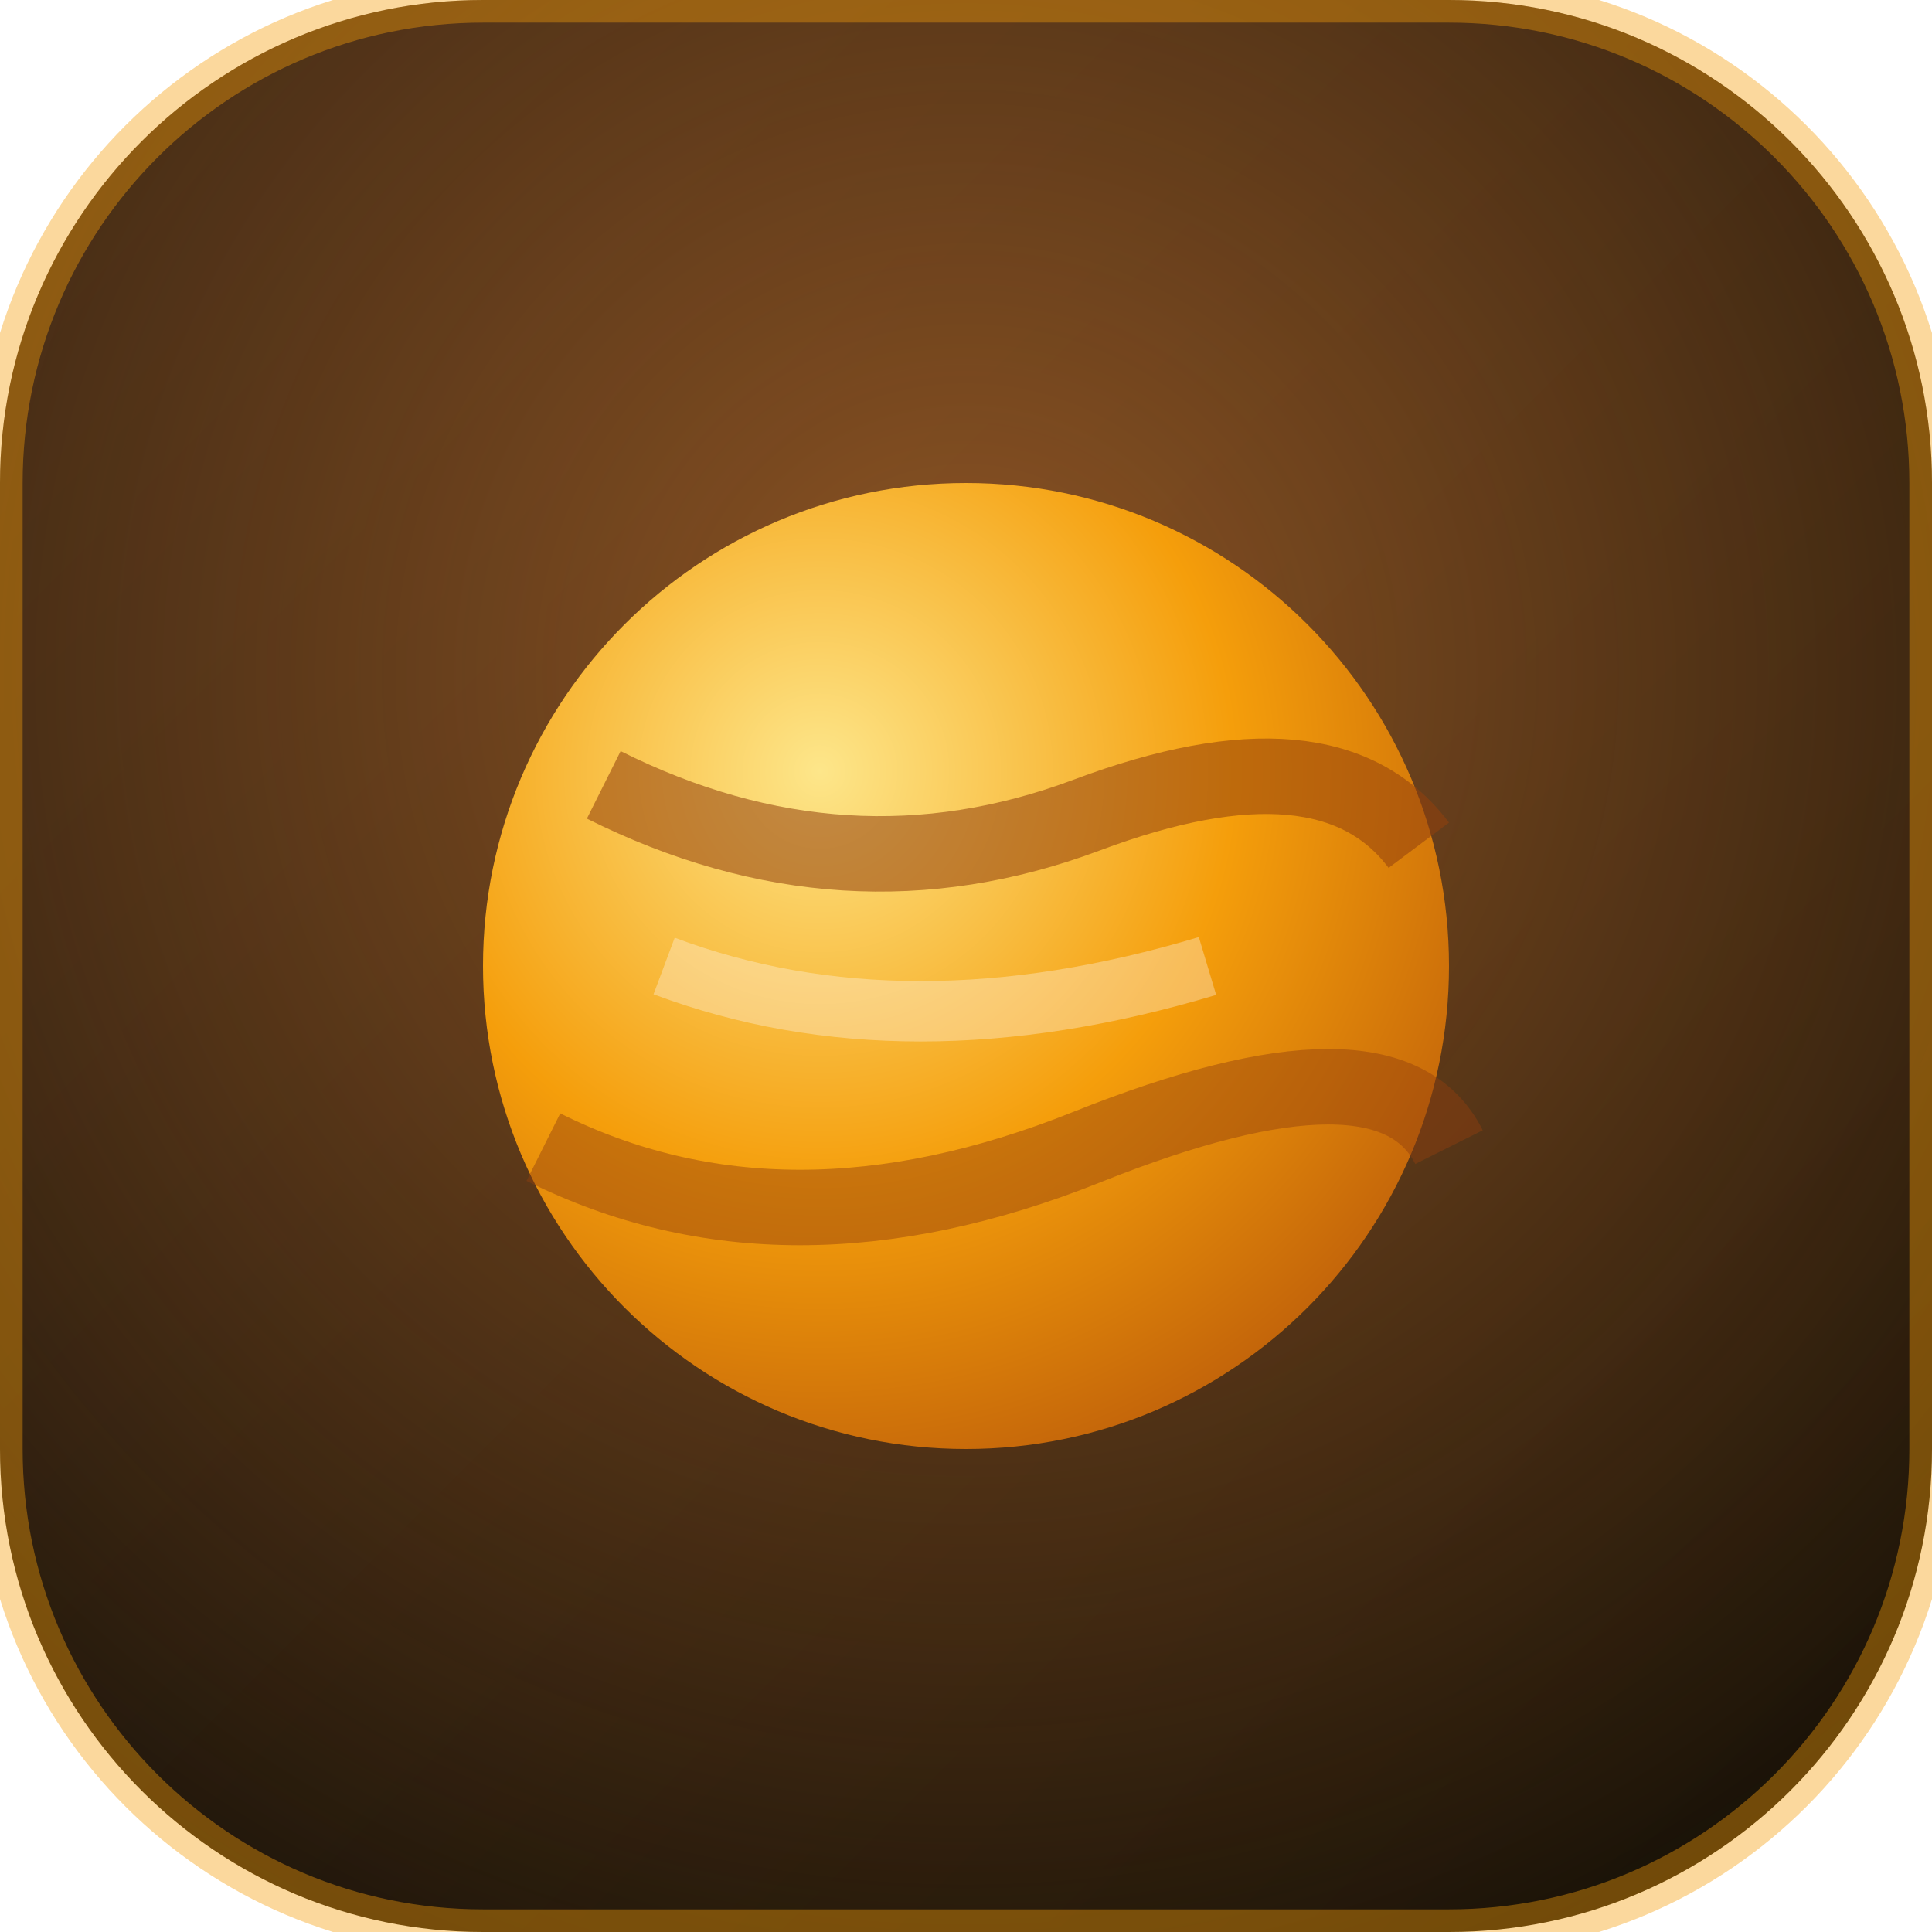
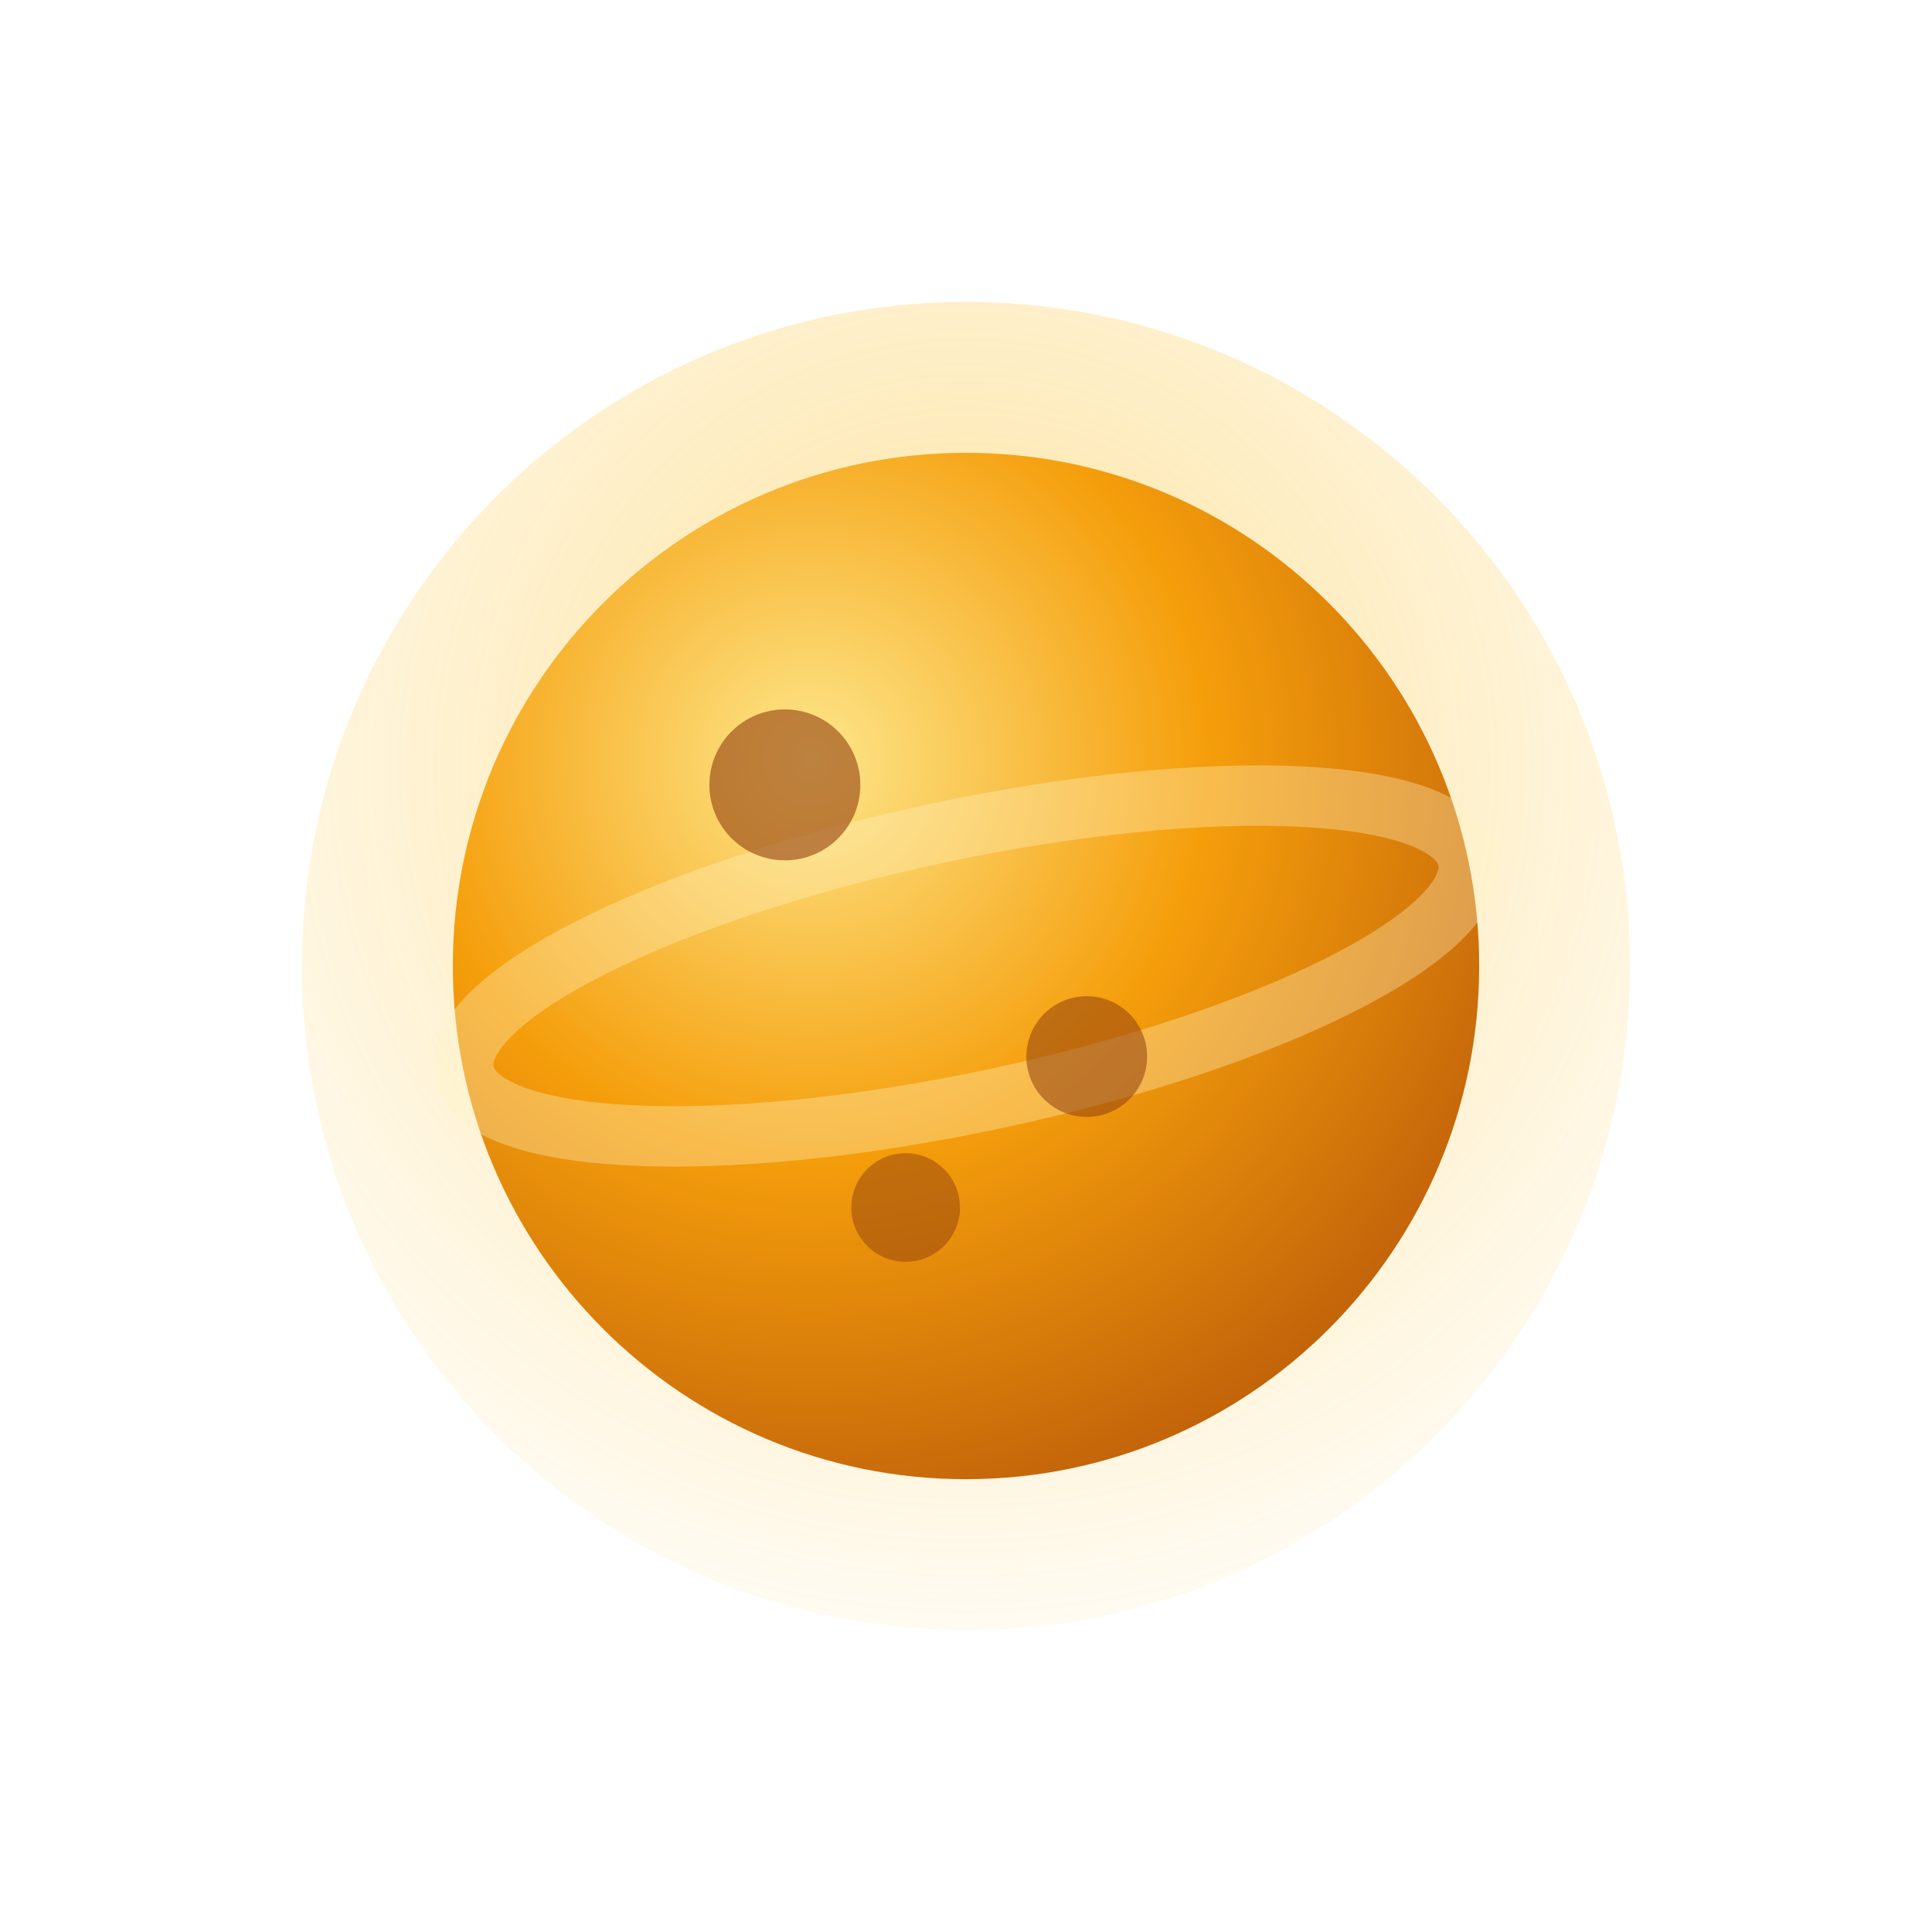
<svg xmlns="http://www.w3.org/2000/svg" viewBox="0 0 64 64">
  <defs>
-     <linearGradient id="pl" x1="0" y1="0" x2="1" y2="1">
-       <stop offset="0%" stop-color="#2a1d10" />
-       <stop offset="100%" stop-color="#120e05" />
-     </linearGradient>
-     <radialGradient id="gl" cx="50%" cy="35%" r="75%">
-       <stop offset="0%" stop-color="#fb923c" stop-opacity="0.5" />
-       <stop offset="100%" stop-color="#fb923c" stop-opacity="0" />
-     </radialGradient>
    <radialGradient id="planet" cx="35%" cy="30%" r="85%">
      <stop offset="0%" stop-color="#fde68a" />
-       <stop offset="50%" stop-color="#f59e0b" />
+       <stop offset="45%" stop-color="#f59e0b" />
      <stop offset="100%" stop-color="#b45309" />
    </radialGradient>
+     <radialGradient id="gl" cx="50%" cy="35%" r="75%">
+       <stop offset="0%" stop-color="#fbbf24" stop-opacity="0.45" />
+       <stop offset="100%" stop-color="#fbbf24" stop-opacity="0" />
+     </radialGradient>
  </defs>
-   <rect width="64" height="64" rx="16" fill="url(#pl)" />
-   <rect width="64" height="64" rx="16" fill="url(#gl)" />
-   <rect width="64" height="64" rx="16" fill="none" stroke="#f59e0b" stroke-opacity="0.4" stroke-width="1.5" />
-   <circle cx="32" cy="32" r="16" fill="url(#planet)" />
-   <path d="M20 26 Q28 30 36 27 Q44 24 47 28" fill="none" stroke="#92400e" stroke-opacity="0.55" stroke-width="2.5" />
-   <path d="M18 38 Q26 42 36 38 Q46 34 48 38" fill="none" stroke="#92400e" stroke-opacity="0.45" stroke-width="2.5" />
-   <path d="M22 32 Q30 35 40 32" fill="none" stroke="#fff7ed" stroke-opacity="0.35" stroke-width="2" />
+   <circle cx="32" cy="32" r="22" fill="url(#gl)" />
+   <circle cx="32" cy="32" r="17" fill="url(#planet)" />
+   <ellipse cx="32" cy="32" rx="17" ry="4.5" fill="none" stroke="#fef3c7" stroke-opacity="0.35" stroke-width="2" transform="rotate(-12 32 32)" />
+   <circle cx="26" cy="26" r="2.5" fill="#92400e" opacity="0.6" />
+   <circle cx="36" cy="35" r="2" fill="#92400e" opacity="0.55" />
+   <circle cx="30" cy="40" r="1.8" fill="#92400e" opacity="0.5" />
</svg>
